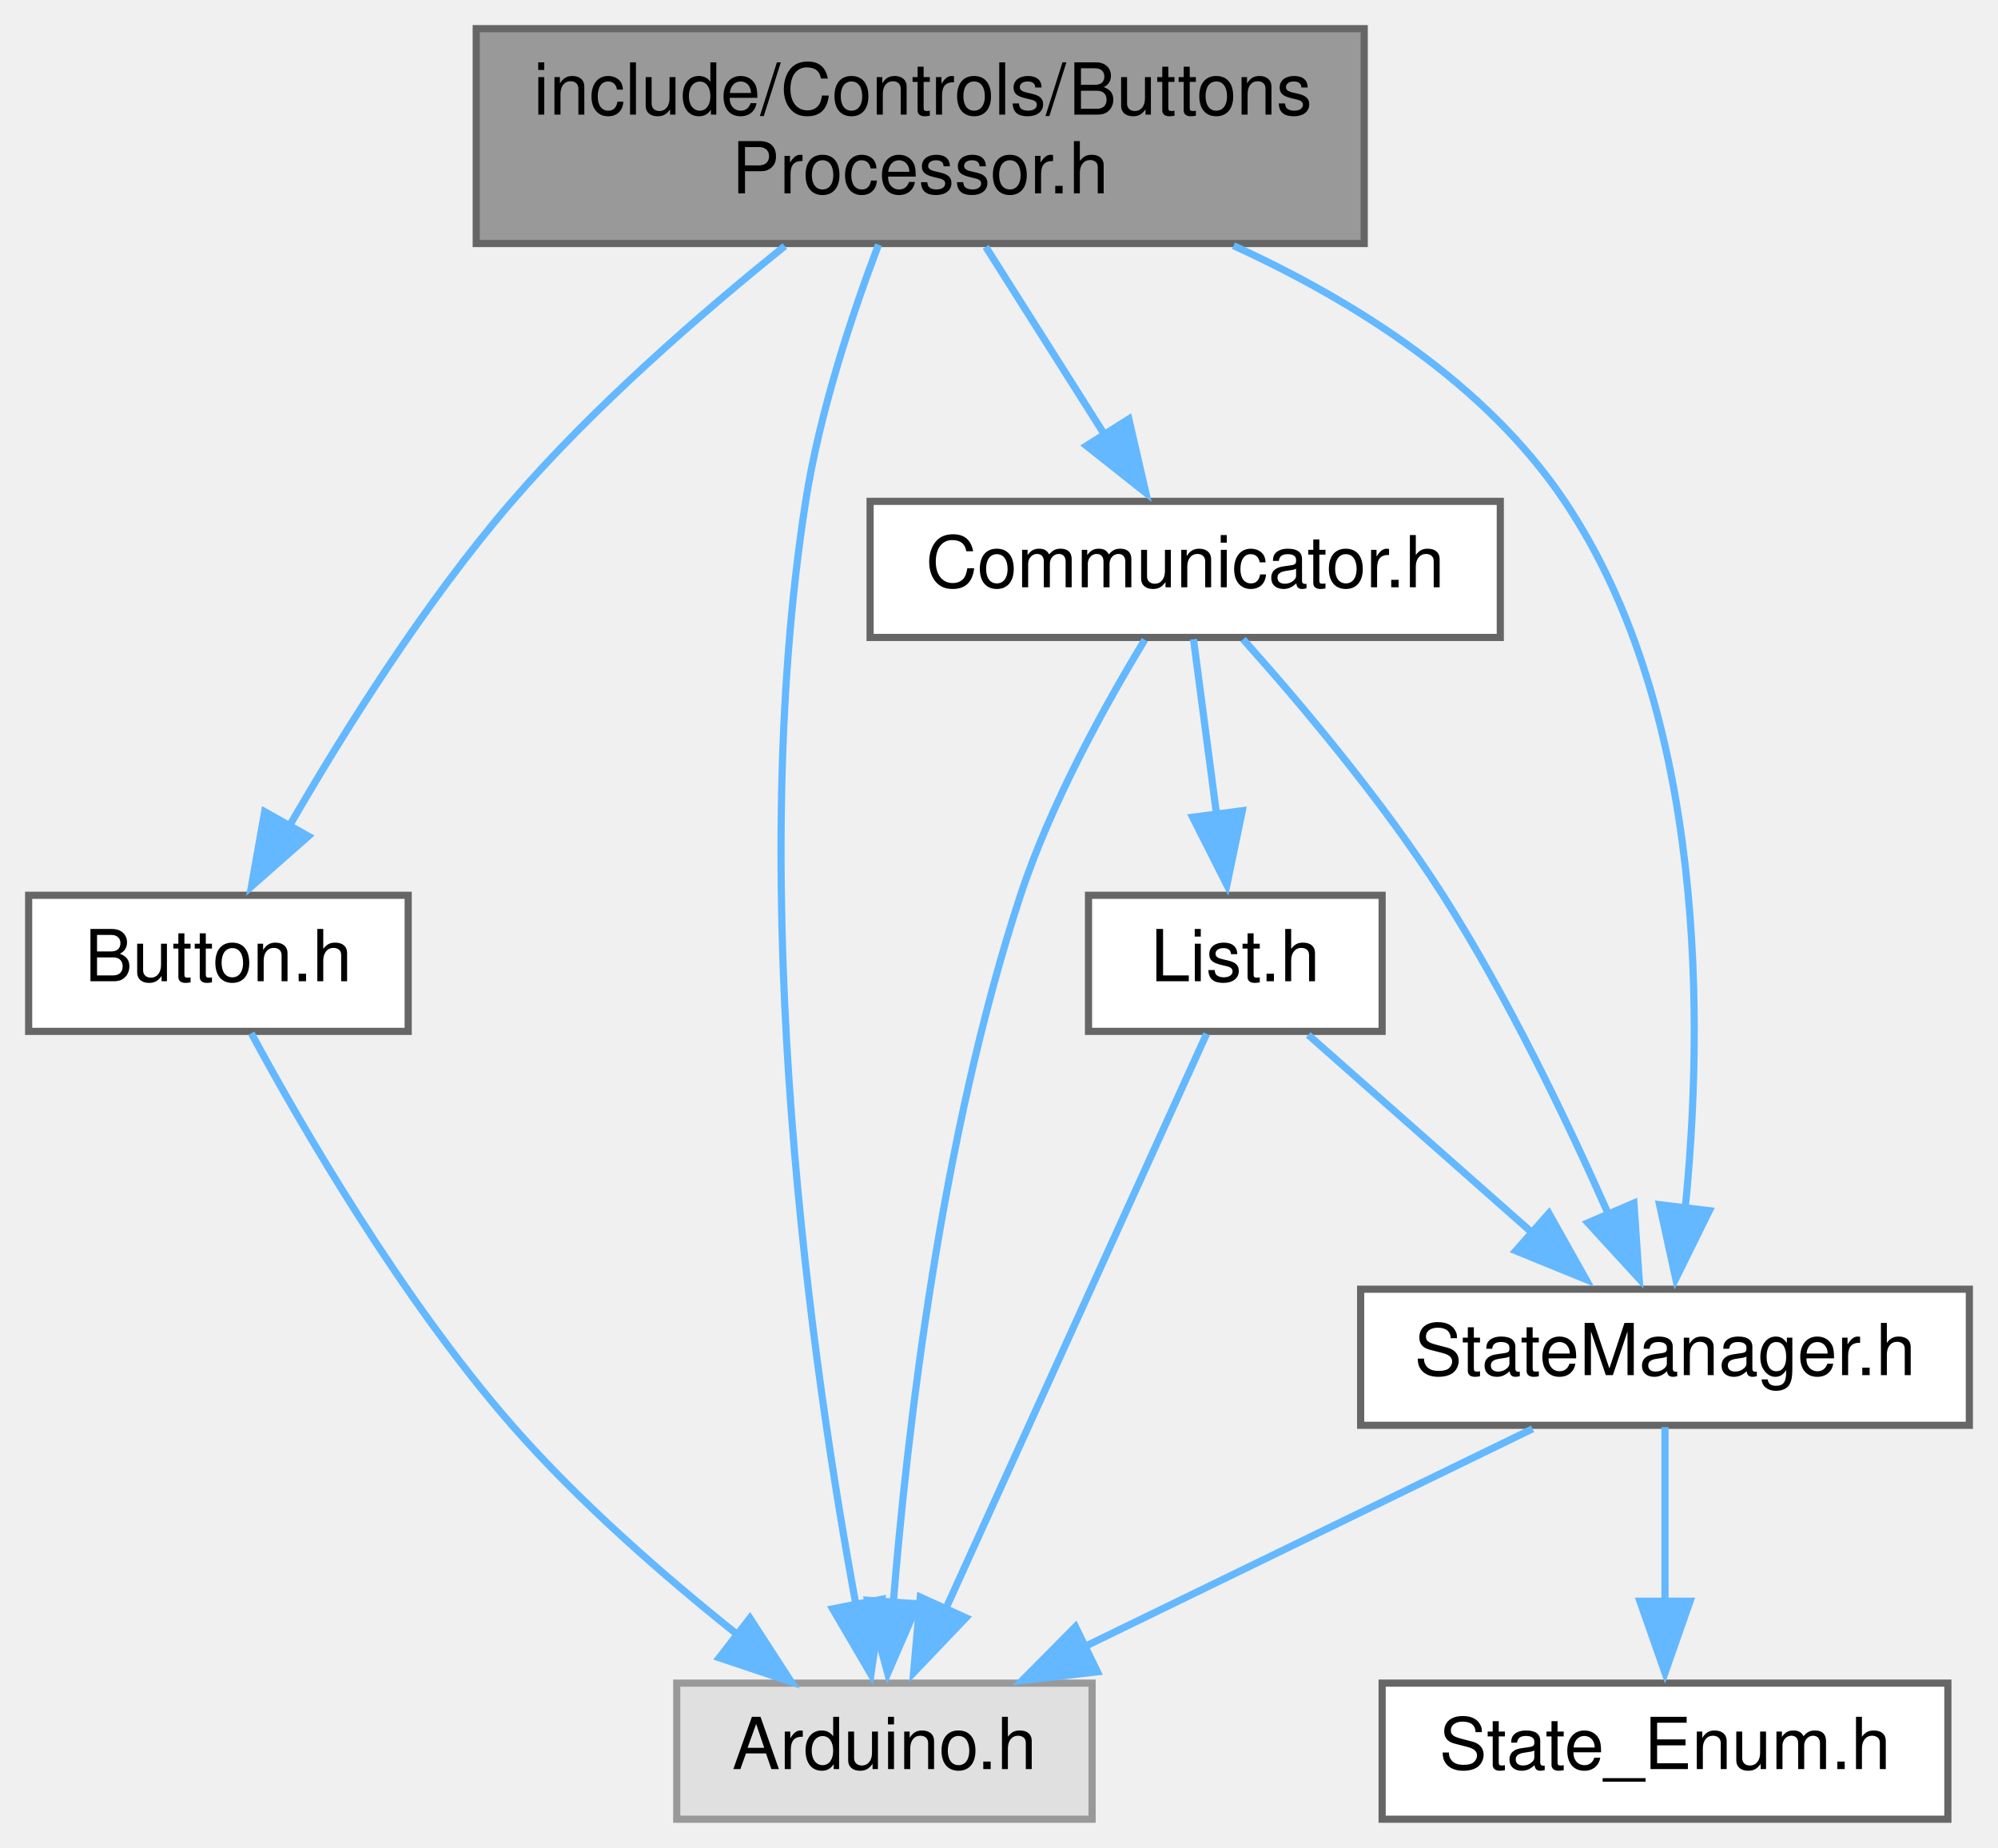
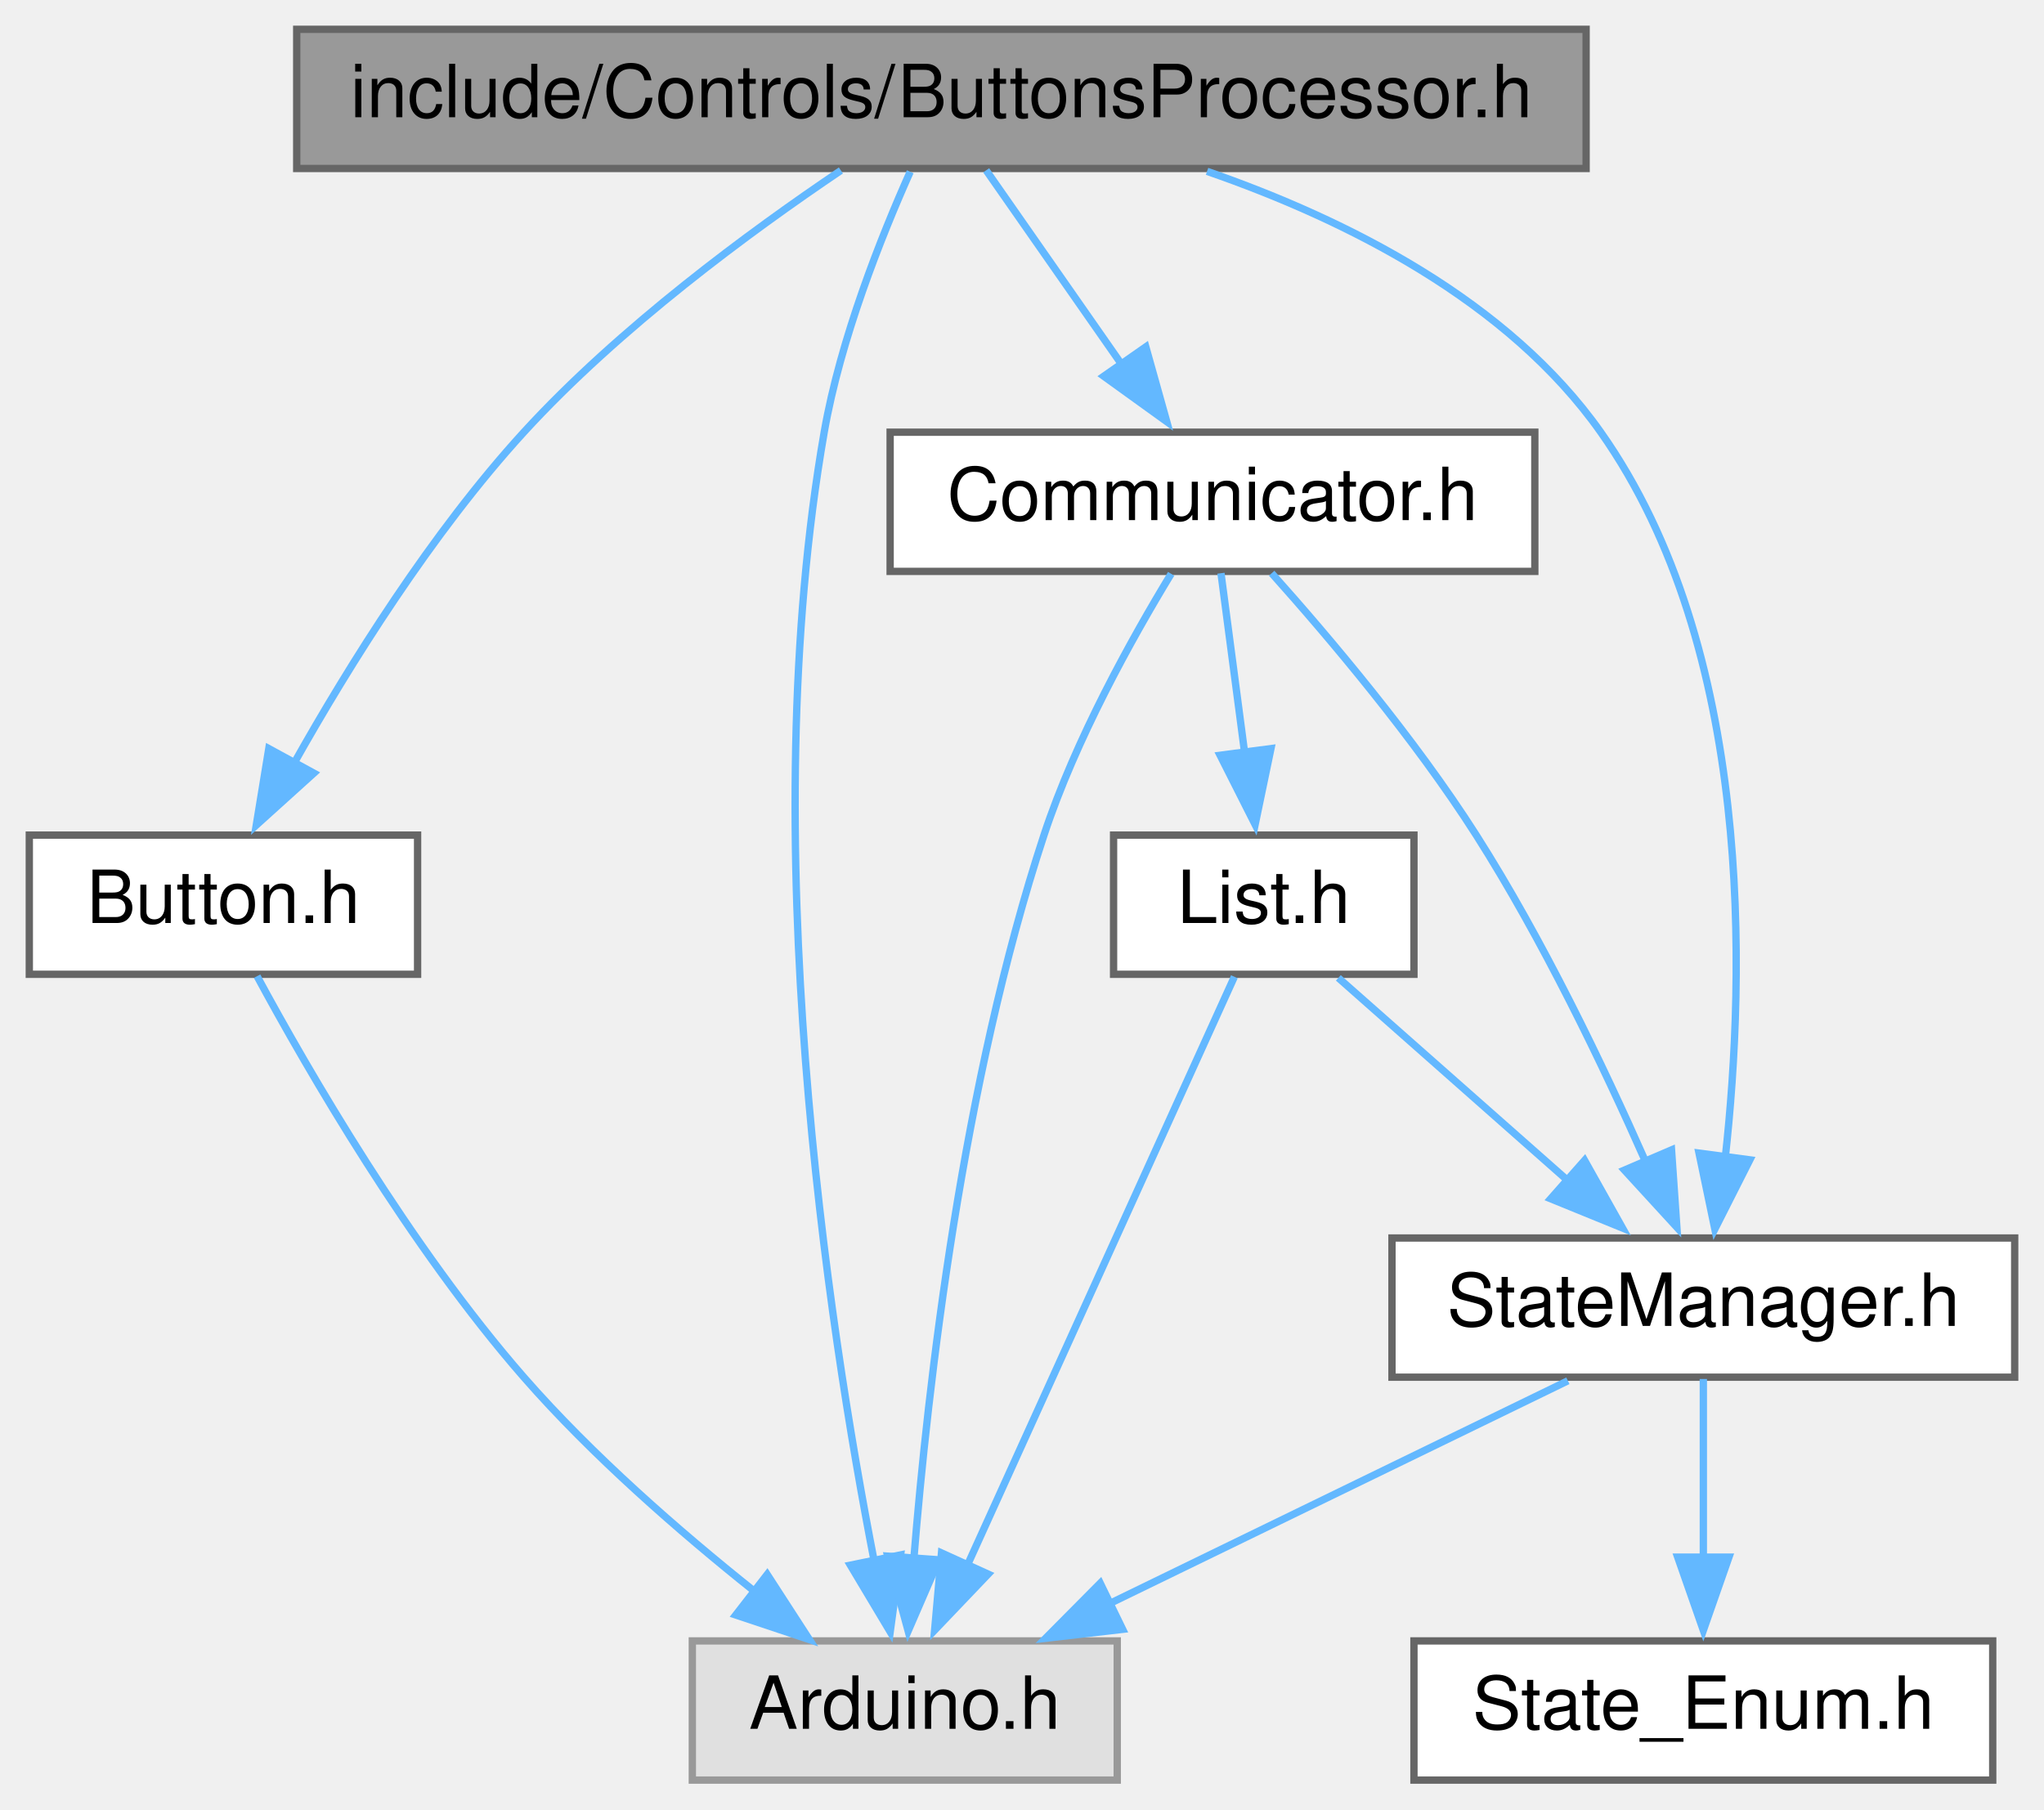
- <svg xmlns="http://www.w3.org/2000/svg" xmlns:xlink="http://www.w3.org/1999/xlink" width="279pt" height="258pt" viewBox="0.00 0.00 279.00 258.00">
-   <g id="graph0" class="graph" transform="scale(1 1) rotate(0) translate(4 254)">
+ <svg xmlns="http://www.w3.org/2000/svg" xmlns:xlink="http://www.w3.org/1999/xlink" width="279pt" height="247pt" viewBox="0.00 0.00 279.00 247.00">
+   <g id="graph0" class="graph" transform="scale(1 1) rotate(0) translate(4 243)">
    <g id="node1" class="node">
      <g id="a_node1">
        <a xlink:title="Handle buttons.">
-           <polygon fill="#999999" stroke="#666666" points="186.5,-250 62.5,-250 62.5,-220 186.5,-220 186.5,-250" />
-           <text text-anchor="start" x="70.5" y="-238" font-family="Helvetica,sans-Serif" font-size="10.00">include/Controls/Buttons</text>
-           <text text-anchor="middle" x="124.5" y="-227" font-family="Helvetica,sans-Serif" font-size="10.00">Processor.h</text>
+           <polygon fill="#999999" stroke="#666666" points="212.5,-239 36.5,-239 36.5,-220 212.5,-220 212.5,-239" />
+           <text text-anchor="middle" x="124.5" y="-227" font-family="Helvetica,sans-Serif" font-size="10.00">include/Controls/ButtonsProcessor.h</text>
        </a>
      </g>
    </g>
    <g id="node2" class="node">
      <g id="a_node2">
        <a xlink:title=" ">
          <polygon fill="#e0e0e0" stroke="#999999" points="148.5,-19 90.5,-19 90.5,0 148.5,0 148.5,-19" />
          <text text-anchor="middle" x="119.5" y="-7" font-family="Helvetica,sans-Serif" font-size="10.00">Arduino.h</text>
        </a>
      </g>
    </g>
    <g id="edge1" class="edge">
-       <path fill="none" stroke="#63b8ff" d="M118.67,-219.84C114.94,-209.99 110.44,-196.43 108.5,-184 99.83,-128.47 109.59,-61.93 115.56,-29.77" />
-       <polygon fill="#63b8ff" stroke="#63b8ff" points="119.14,-30.71 117.62,-20.23 112.27,-29.37 119.14,-30.71" />
+       <path fill="none" stroke="#63b8ff" d="M120.24,-219.55C116.3,-210.73 110.73,-196.78 108.5,-184 98.85,-128.63 109.06,-62.01 115.34,-29.81" />
+       <polygon fill="#63b8ff" stroke="#63b8ff" points="118.93,-30.74 117.51,-20.24 112.07,-29.34 118.93,-30.74" />
    </g>
    <g id="node3" class="node">
      <g id="a_node3">
        <a xlink:href="Button_8h.html" target="_top" xlink:title="Wrapper for button.">
          <polygon fill="white" stroke="#666666" points="53,-129 0,-129 0,-110 53,-110 53,-129" />
          <text text-anchor="middle" x="26.5" y="-117" font-family="Helvetica,sans-Serif" font-size="10.00">Button.h</text>
        </a>
      </g>
    </g>
    <g id="edge2" class="edge">
-       <path fill="none" stroke="#63b8ff" d="M105.59,-219.64C93.88,-210.23 78.94,-197.25 67.5,-184 55.32,-169.89 44.04,-151.89 36.4,-138.66" />
-       <polygon fill="#63b8ff" stroke="#63b8ff" points="39.06,-137.25 31.11,-130.24 32.96,-140.67 39.06,-137.25" />
+       <path fill="none" stroke="#63b8ff" d="M110.78,-219.73C98.52,-211.47 80.55,-198.27 67.5,-184 54.92,-170.24 43.68,-152.21 36.17,-138.87" />
+       <polygon fill="#63b8ff" stroke="#63b8ff" points="38.84,-137.46 30.98,-130.36 32.69,-140.81 38.84,-137.46" />
    </g>
    <g id="node4" class="node">
      <g id="a_node4">
        <a xlink:href="StateManager_8h.html" target="_top" xlink:title="program state manager">
          <polygon fill="white" stroke="#666666" points="271,-74 186,-74 186,-55 271,-55 271,-74" />
          <text text-anchor="middle" x="228.5" y="-62" font-family="Helvetica,sans-Serif" font-size="10.00">StateManager.h</text>
        </a>
      </g>
    </g>
    <g id="edge4" class="edge">
-       <path fill="none" stroke="#63b8ff" d="M168.25,-219.7C185.39,-211.86 203.55,-200.33 214.5,-184 234.53,-154.13 233.83,-110.28 231.31,-85.15" />
-       <polygon fill="#63b8ff" stroke="#63b8ff" points="234.69,-84.96 230,-75.45 227.74,-85.8 234.69,-84.96" />
+       <path fill="none" stroke="#63b8ff" d="M160.76,-219.61C179.84,-213 201.84,-201.94 214.5,-184 235.34,-154.47 234.28,-110.16 231.49,-84.92" />
+       <polygon fill="#63b8ff" stroke="#63b8ff" points="234.85,-84.67 230.07,-75.22 227.91,-85.59 234.85,-84.67" />
    </g>
    <g id="node6" class="node">
      <g id="a_node6">
        <a xlink:href="Communicator_8h.html" target="_top" xlink:title="communicate with PC via Serial">
          <polygon fill="white" stroke="#666666" points="205.5,-184 117.5,-184 117.5,-165 205.5,-165 205.5,-184" />
          <text text-anchor="middle" x="161.5" y="-172" font-family="Helvetica,sans-Serif" font-size="10.00">Communicator.h</text>
        </a>
      </g>
    </g>
    <g id="edge7" class="edge">
-       <path fill="none" stroke="#63b8ff" d="M133.65,-219.54C138.64,-211.65 144.86,-201.81 150.16,-193.44" />
-       <polygon fill="#63b8ff" stroke="#63b8ff" points="153.63,-195.5 156.01,-185.18 147.71,-191.76 153.63,-195.5" />
+       <path fill="none" stroke="#63b8ff" d="M130.61,-219.75C135.61,-212.58 142.86,-202.2 149.07,-193.3" />
+       <polygon fill="#63b8ff" stroke="#63b8ff" points="152.4,-195.65 155.26,-185.44 146.66,-191.64 152.4,-195.65" />
    </g>
    <g id="edge3" class="edge">
      <path fill="none" stroke="#63b8ff" d="M31.09,-109.74C38,-96.95 51.96,-72.79 67.5,-55 76.84,-44.31 88.78,-33.91 98.87,-25.86" />
      <polygon fill="#63b8ff" stroke="#63b8ff" points="100.72,-28.07 106.48,-19.18 96.43,-22.54 100.72,-28.07" />
    </g>
    <g id="edge5" class="edge">
      <path fill="none" stroke="#63b8ff" d="M210.01,-54.51C192.84,-46.16 167.03,-33.61 147.36,-24.05" />
      <polygon fill="#63b8ff" stroke="#63b8ff" points="149.24,-20.58 138.72,-19.36 146.18,-26.88 149.24,-20.58" />
    </g>
    <g id="node5" class="node">
      <g id="a_node5">
        <a xlink:href="State__Enum_8h.html" target="_top" xlink:title="Enum of program states.">
          <polygon fill="white" stroke="#666666" points="268,-19 189,-19 189,0 268,0 268,-19" />
          <text text-anchor="middle" x="228.5" y="-7" font-family="Helvetica,sans-Serif" font-size="10.00">State_Enum.h</text>
        </a>
      </g>
    </g>
    <g id="edge6" class="edge">
      <path fill="none" stroke="#63b8ff" d="M228.5,-54.75C228.5,-48.11 228.5,-38.73 228.5,-30.31" />
      <polygon fill="#63b8ff" stroke="#63b8ff" points="232,-30.44 228.5,-20.44 225,-30.44 232,-30.44" />
    </g>
    <g id="edge8" class="edge">
      <path fill="none" stroke="#63b8ff" d="M155.86,-164.67C150.55,-155.94 142.8,-142.05 138.5,-129 127.4,-95.29 122.66,-53.99 120.73,-30.11" />
      <polygon fill="#63b8ff" stroke="#63b8ff" points="124.17,-30.07 119.96,-20.35 117.18,-30.57 124.17,-30.07" />
    </g>
    <g id="edge9" class="edge">
      <path fill="none" stroke="#63b8ff" d="M169.58,-164.75C177.33,-156.09 189.06,-142.24 197.5,-129 206.57,-114.76 214.85,-97.47 220.57,-84.53" />
      <polygon fill="#63b8ff" stroke="#63b8ff" points="224.16,-86.03 224.89,-75.46 217.73,-83.27 224.16,-86.03" />
    </g>
    <g id="node7" class="node">
      <g id="a_node7">
        <a xlink:href="List_8h.html" target="_top" xlink:title="Contains and manipulate list of projects This class contains an array of Strigns which is an projects...">
          <polygon fill="white" stroke="#666666" points="189,-129 148,-129 148,-110 189,-110 189,-129" />
          <text text-anchor="middle" x="168.5" y="-117" font-family="Helvetica,sans-Serif" font-size="10.00">List.h</text>
        </a>
      </g>
    </g>
    <g id="edge10" class="edge">
      <path fill="none" stroke="#63b8ff" d="M162.66,-164.75C163.53,-158.11 164.77,-148.73 165.88,-140.31" />
      <polygon fill="#63b8ff" stroke="#63b8ff" points="169.48,-140.81 167.32,-130.44 162.54,-139.9 169.48,-140.81" />
    </g>
    <g id="edge11" class="edge">
      <path fill="none" stroke="#63b8ff" d="M164.49,-109.66C156.56,-92.18 138.71,-52.84 128.03,-29.3" />
      <polygon fill="#63b8ff" stroke="#63b8ff" points="130.88,-28.12 123.57,-20.46 124.51,-31.01 130.88,-28.12" />
    </g>
    <g id="edge12" class="edge">
      <path fill="none" stroke="#63b8ff" d="M178.68,-109.51C187.35,-101.85 200.02,-90.66 210.42,-81.47" />
      <polygon fill="#63b8ff" stroke="#63b8ff" points="212.29,-84.6 217.47,-75.36 207.66,-79.36 212.29,-84.6" />
    </g>
  </g>
</svg>
